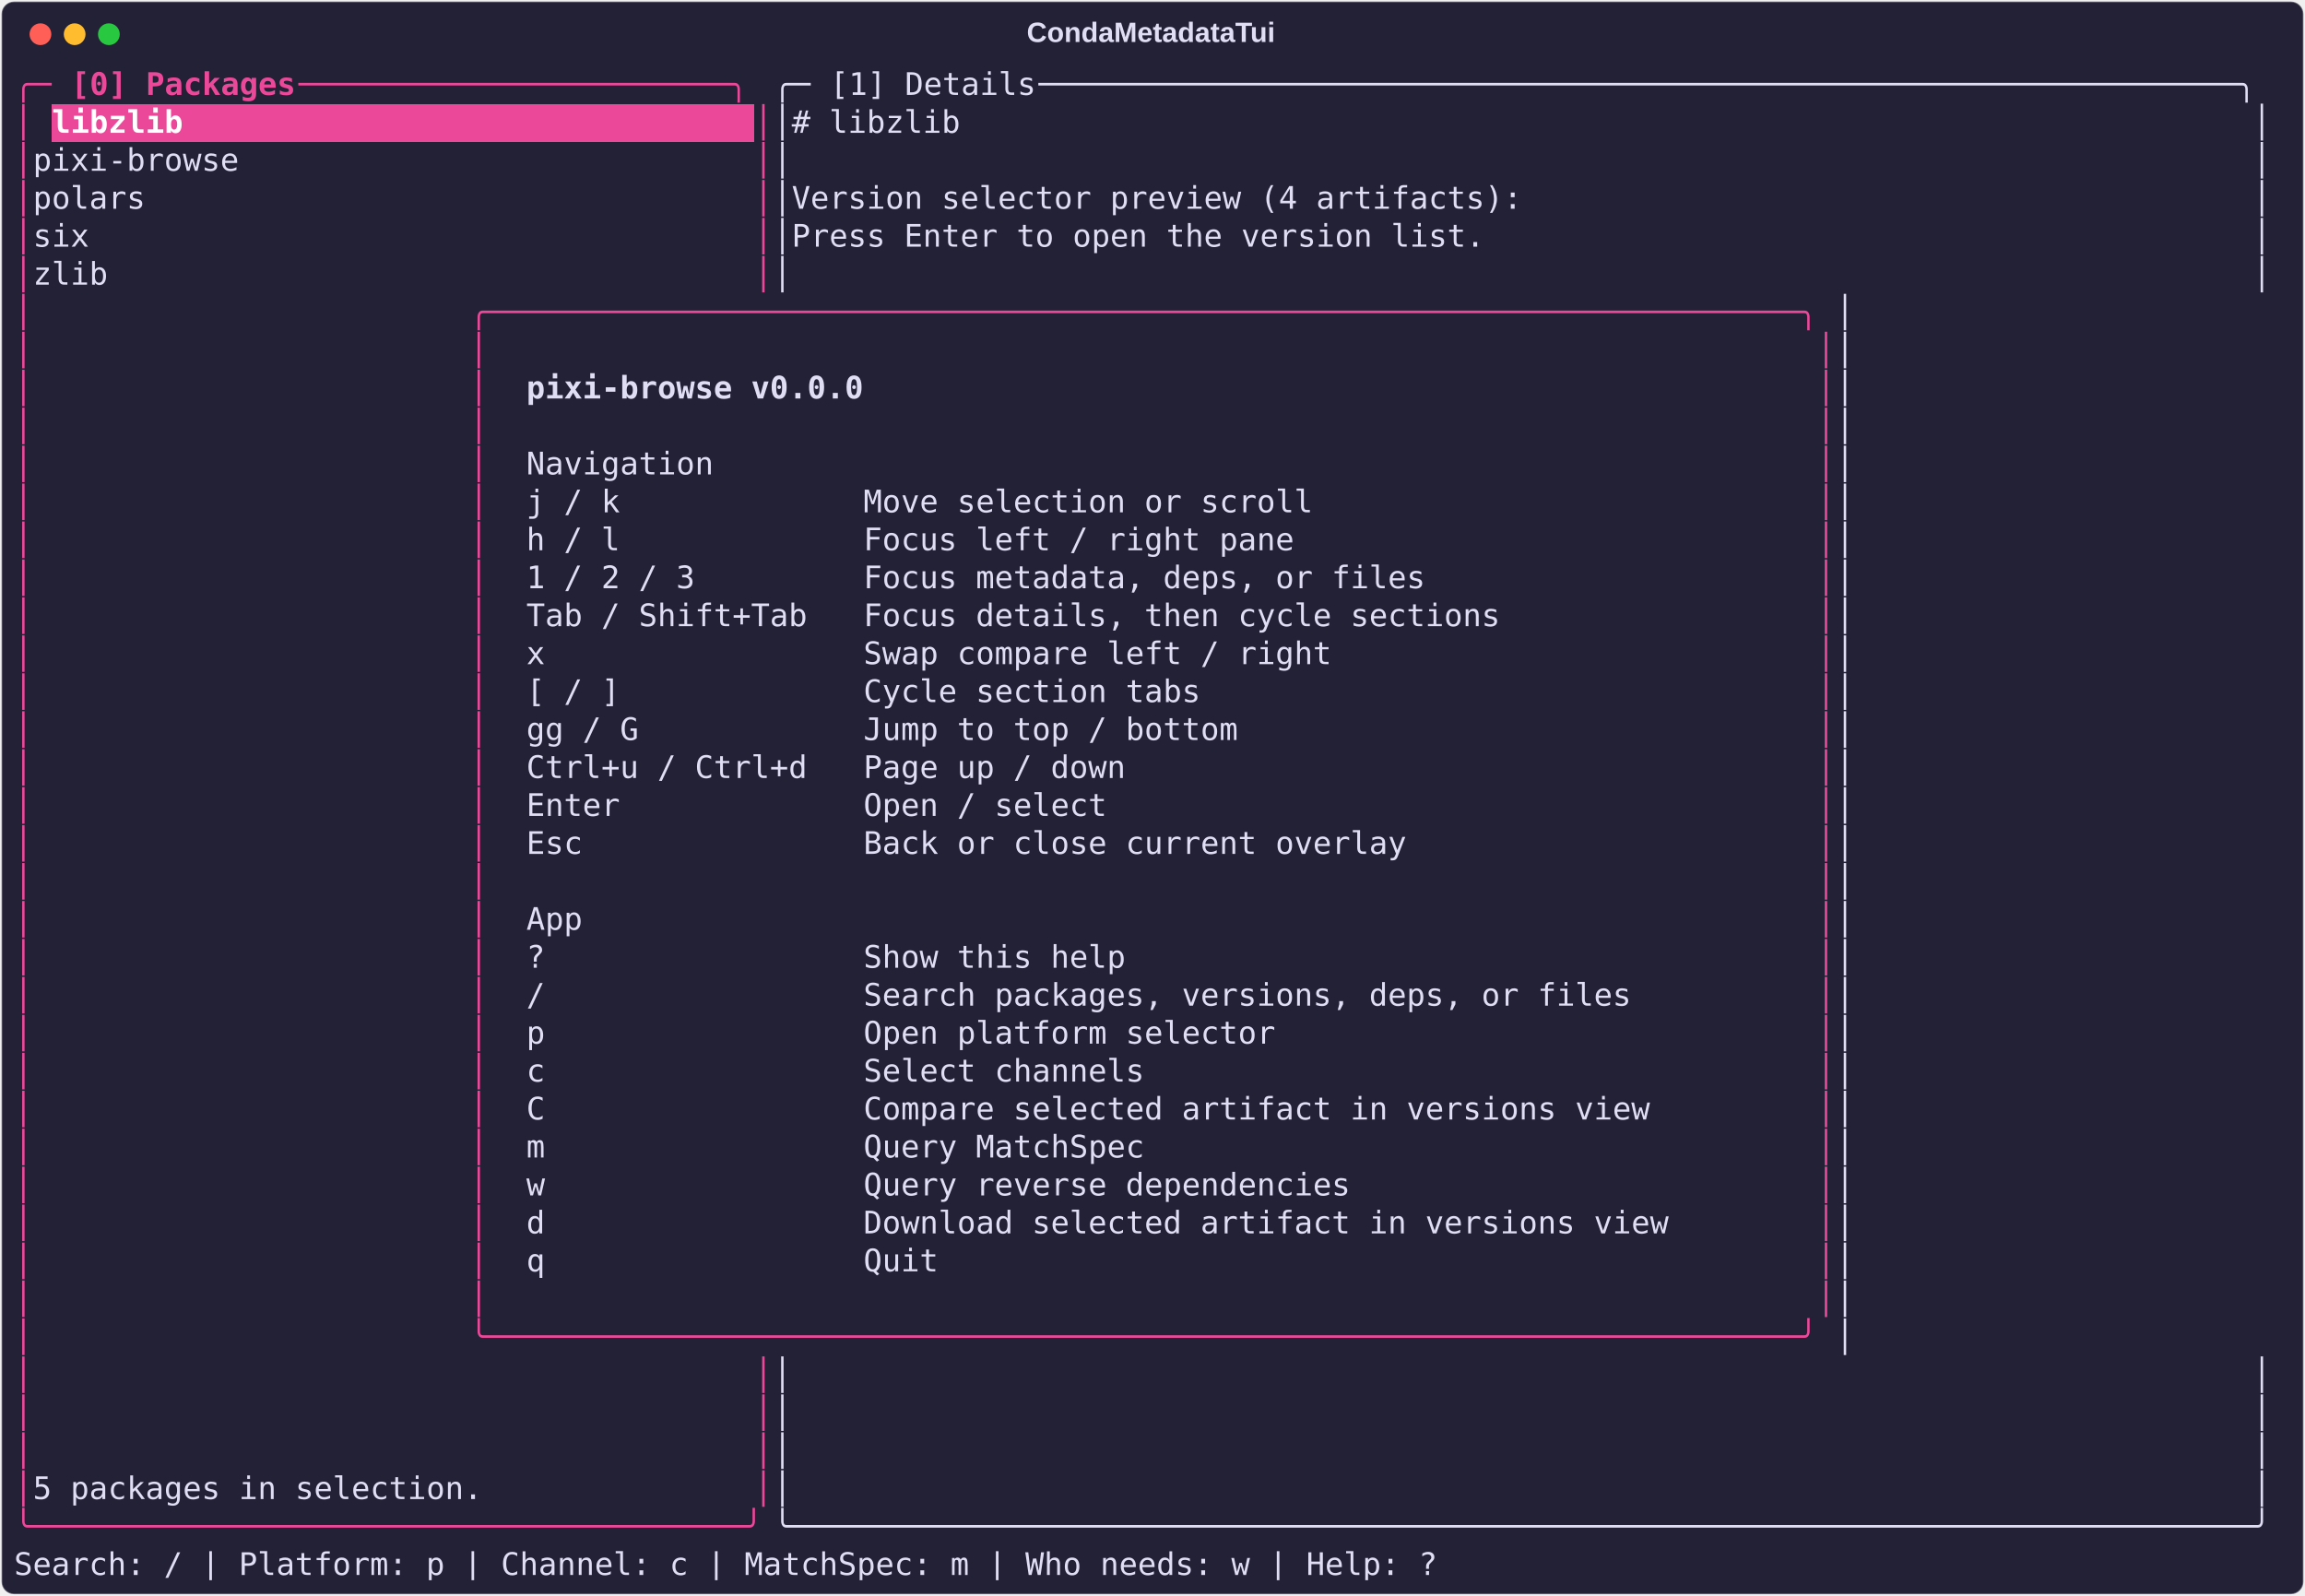
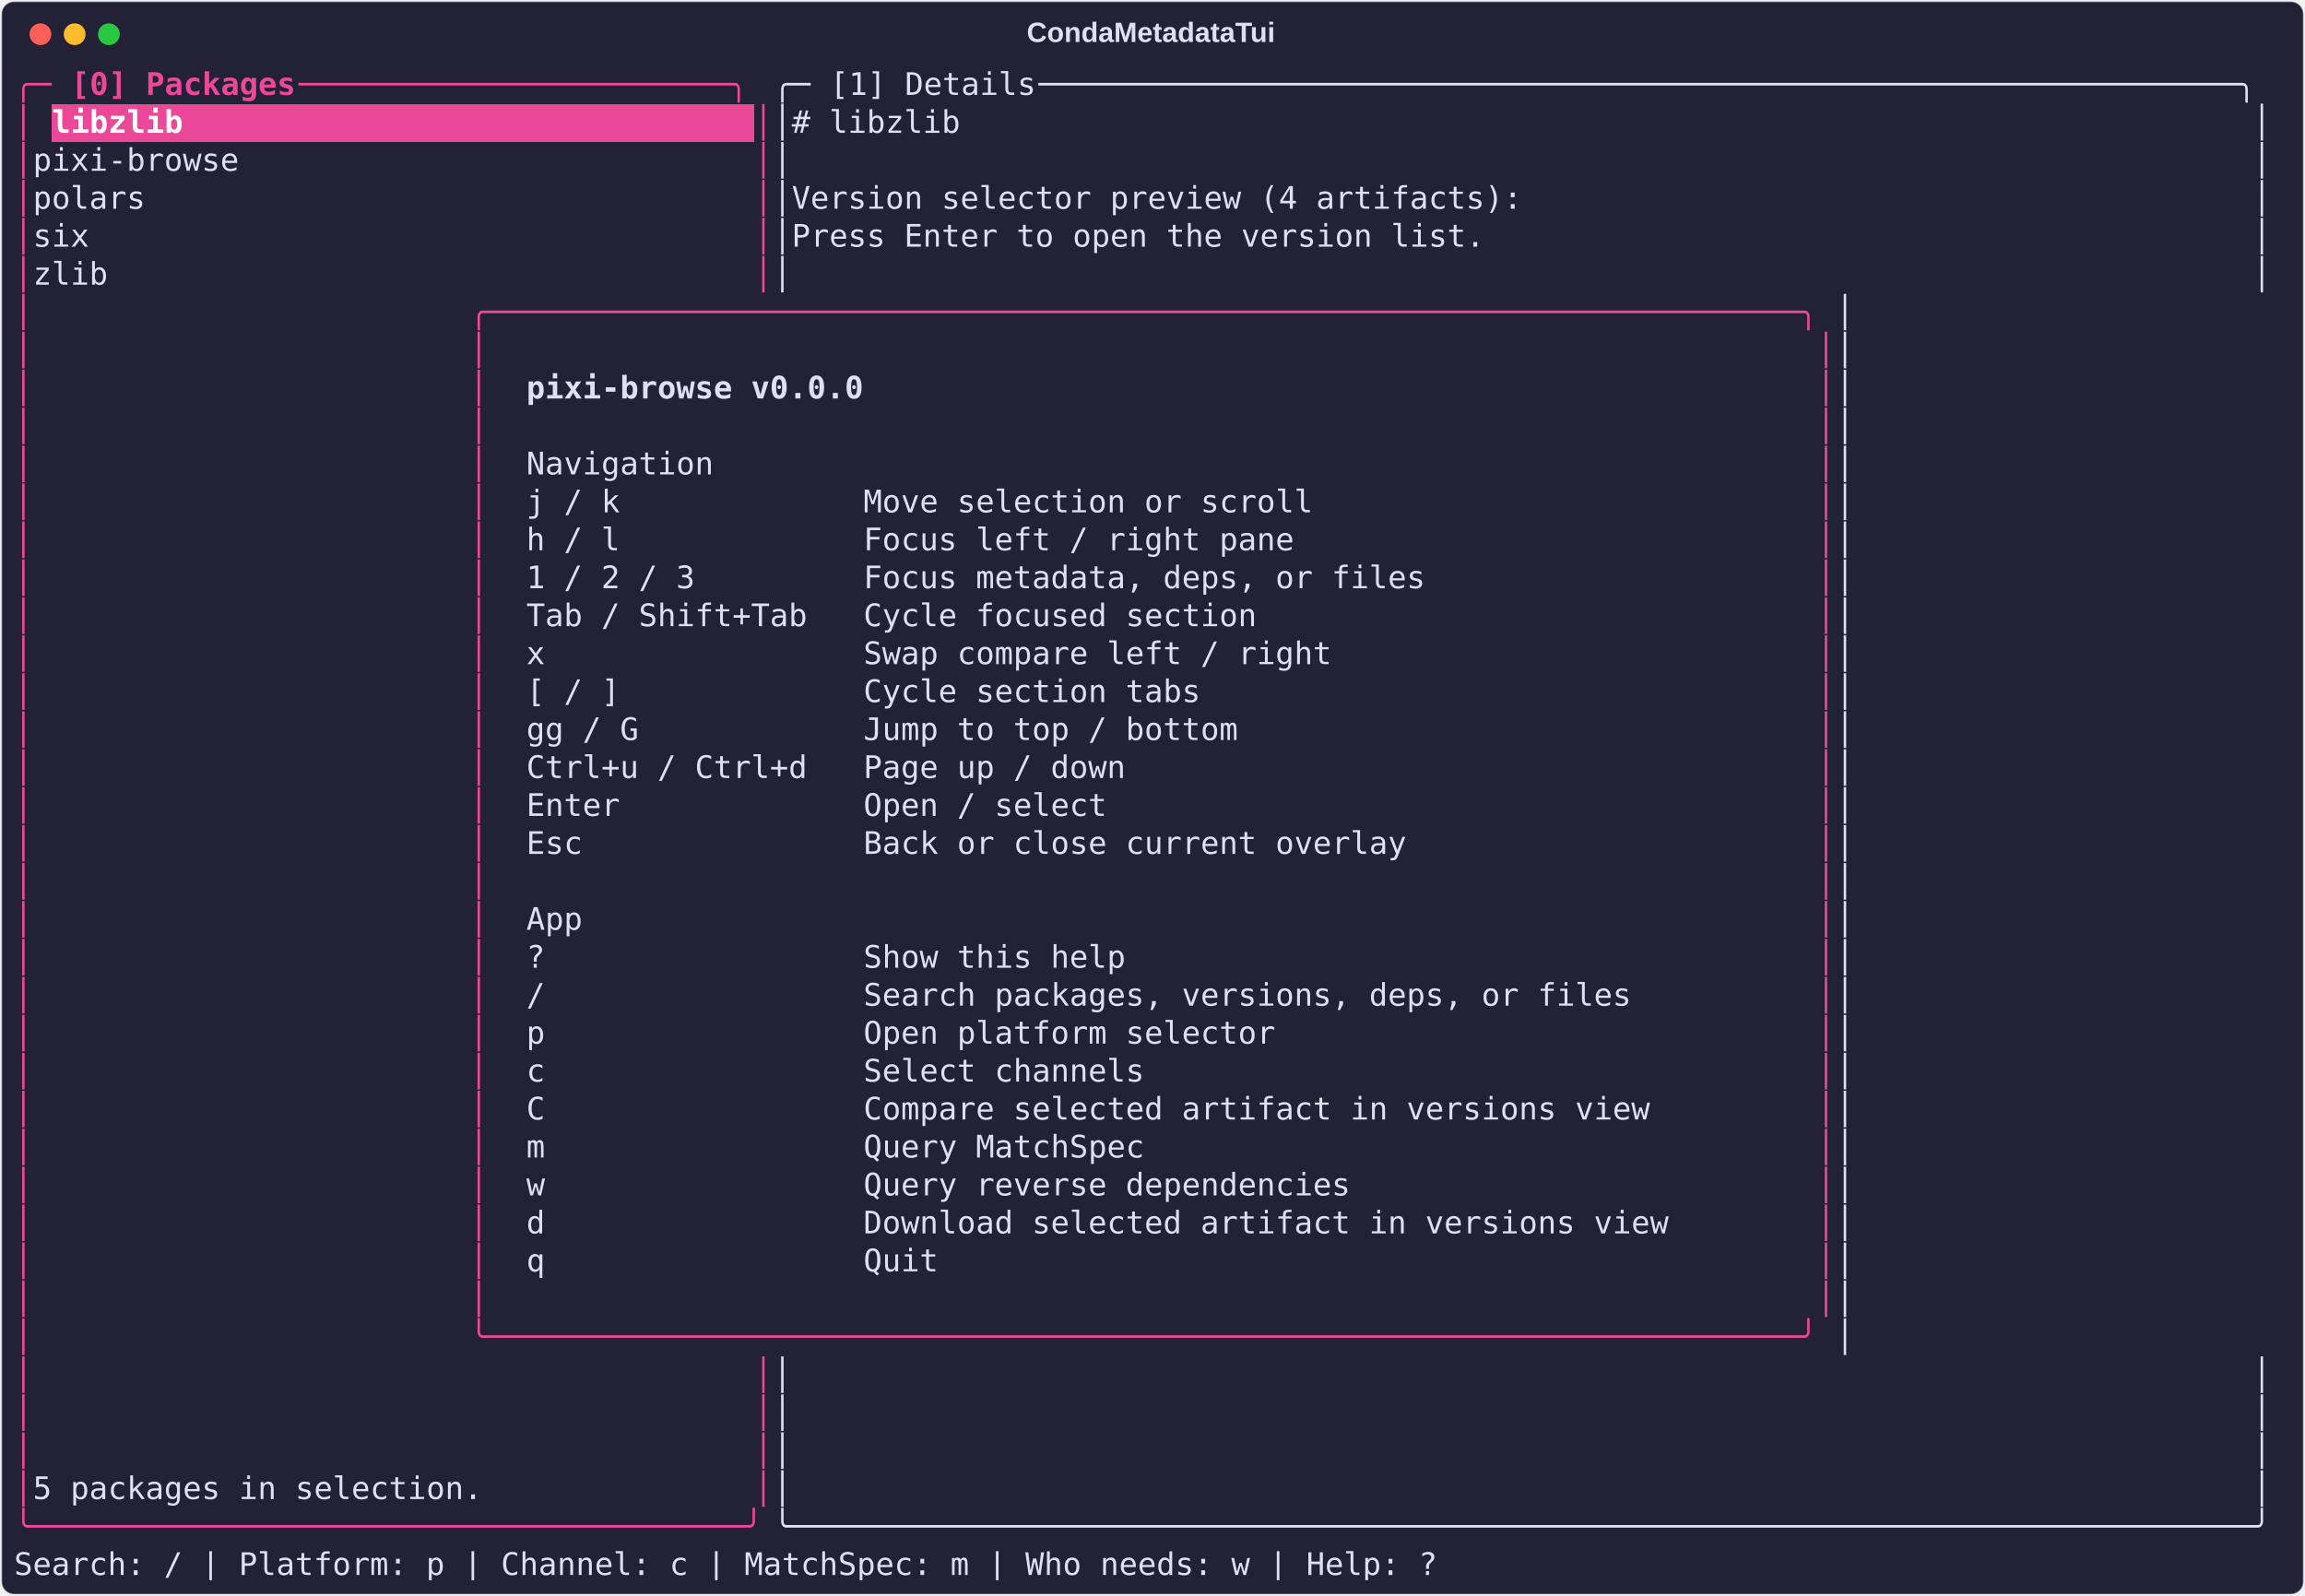
<svg xmlns="http://www.w3.org/2000/svg" class="rich-terminal" viewBox="0 0 1482 1026.0">
  <style>

    @font-face {
        font-family: "Fira Code";
        src: local("FiraCode-Regular"),
                url("https://cdnjs.cloudflare.com/ajax/libs/firacode/6.2.0/woff2/FiraCode-Regular.woff2") format("woff2"),
                url("https://cdnjs.cloudflare.com/ajax/libs/firacode/6.2.0/woff/FiraCode-Regular.woff") format("woff");
        font-style: normal;
        font-weight: 400;
    }
    @font-face {
        font-family: "Fira Code";
        src: local("FiraCode-Bold"),
                url("https://cdnjs.cloudflare.com/ajax/libs/firacode/6.2.0/woff2/FiraCode-Bold.woff2") format("woff2"),
                url("https://cdnjs.cloudflare.com/ajax/libs/firacode/6.2.0/woff/FiraCode-Bold.woff") format("woff");
        font-style: bold;
        font-weight: 700;
    }

    .terminal-matrix {
        font-family: Fira Code, monospace;
        font-size: 20px;
        line-height: 24.4px;
        font-variant-east-asian: full-width;
    }

    .terminal-title {
        font-size: 18px;
        font-weight: bold;
        font-family: arial;
    }

    .terminal-r1 { fill: #ec4899 }
.terminal-r2 { fill: #ec4899;font-weight: bold }
.terminal-r3 { fill: #e0def4 }
.terminal-r4 { fill: #ffffff;font-weight: bold }
.terminal-r5 { fill: #e0def4;font-weight: bold }
    </style>
  <defs>
    <clipPath id="terminal-clip-terminal">
      <rect x="0" y="0" width="1463.0" height="975.0" />
    </clipPath>
    <clipPath id="terminal-line-0">
      <rect x="0" y="1.5" width="1464" height="24.65" />
    </clipPath>
    <clipPath id="terminal-line-1">
      <rect x="0" y="25.9" width="1464" height="24.65" />
    </clipPath>
    <clipPath id="terminal-line-2">
      <rect x="0" y="50.3" width="1464" height="24.65" />
    </clipPath>
    <clipPath id="terminal-line-3">
      <rect x="0" y="74.7" width="1464" height="24.65" />
    </clipPath>
    <clipPath id="terminal-line-4">
      <rect x="0" y="99.1" width="1464" height="24.65" />
    </clipPath>
    <clipPath id="terminal-line-5">
      <rect x="0" y="123.5" width="1464" height="24.65" />
    </clipPath>
    <clipPath id="terminal-line-6">
      <rect x="0" y="147.9" width="1464" height="24.65" />
    </clipPath>
    <clipPath id="terminal-line-7">
      <rect x="0" y="172.3" width="1464" height="24.65" />
    </clipPath>
    <clipPath id="terminal-line-8">
      <rect x="0" y="196.7" width="1464" height="24.65" />
    </clipPath>
    <clipPath id="terminal-line-9">
      <rect x="0" y="221.1" width="1464" height="24.65" />
    </clipPath>
    <clipPath id="terminal-line-10">
      <rect x="0" y="245.5" width="1464" height="24.65" />
    </clipPath>
    <clipPath id="terminal-line-11">
      <rect x="0" y="269.9" width="1464" height="24.65" />
    </clipPath>
    <clipPath id="terminal-line-12">
      <rect x="0" y="294.3" width="1464" height="24.65" />
    </clipPath>
    <clipPath id="terminal-line-13">
      <rect x="0" y="318.7" width="1464" height="24.65" />
    </clipPath>
    <clipPath id="terminal-line-14">
      <rect x="0" y="343.1" width="1464" height="24.65" />
    </clipPath>
    <clipPath id="terminal-line-15">
      <rect x="0" y="367.5" width="1464" height="24.65" />
    </clipPath>
    <clipPath id="terminal-line-16">
      <rect x="0" y="391.9" width="1464" height="24.65" />
    </clipPath>
    <clipPath id="terminal-line-17">
      <rect x="0" y="416.3" width="1464" height="24.65" />
    </clipPath>
    <clipPath id="terminal-line-18">
      <rect x="0" y="440.7" width="1464" height="24.65" />
    </clipPath>
    <clipPath id="terminal-line-19">
      <rect x="0" y="465.1" width="1464" height="24.65" />
    </clipPath>
    <clipPath id="terminal-line-20">
      <rect x="0" y="489.5" width="1464" height="24.65" />
    </clipPath>
    <clipPath id="terminal-line-21">
      <rect x="0" y="513.9" width="1464" height="24.65" />
    </clipPath>
    <clipPath id="terminal-line-22">
      <rect x="0" y="538.3" width="1464" height="24.65" />
    </clipPath>
    <clipPath id="terminal-line-23">
      <rect x="0" y="562.7" width="1464" height="24.65" />
    </clipPath>
    <clipPath id="terminal-line-24">
      <rect x="0" y="587.1" width="1464" height="24.65" />
    </clipPath>
    <clipPath id="terminal-line-25">
      <rect x="0" y="611.5" width="1464" height="24.65" />
    </clipPath>
    <clipPath id="terminal-line-26">
      <rect x="0" y="635.9" width="1464" height="24.65" />
    </clipPath>
    <clipPath id="terminal-line-27">
      <rect x="0" y="660.3" width="1464" height="24.65" />
    </clipPath>
    <clipPath id="terminal-line-28">
      <rect x="0" y="684.7" width="1464" height="24.65" />
    </clipPath>
    <clipPath id="terminal-line-29">
      <rect x="0" y="709.1" width="1464" height="24.65" />
    </clipPath>
    <clipPath id="terminal-line-30">
      <rect x="0" y="733.5" width="1464" height="24.65" />
    </clipPath>
    <clipPath id="terminal-line-31">
      <rect x="0" y="757.9" width="1464" height="24.65" />
    </clipPath>
    <clipPath id="terminal-line-32">
      <rect x="0" y="782.3" width="1464" height="24.65" />
    </clipPath>
    <clipPath id="terminal-line-33">
      <rect x="0" y="806.7" width="1464" height="24.65" />
    </clipPath>
    <clipPath id="terminal-line-34">
      <rect x="0" y="831.1" width="1464" height="24.65" />
    </clipPath>
    <clipPath id="terminal-line-35">
      <rect x="0" y="855.5" width="1464" height="24.65" />
    </clipPath>
    <clipPath id="terminal-line-36">
      <rect x="0" y="879.9" width="1464" height="24.65" />
    </clipPath>
    <clipPath id="terminal-line-37">
      <rect x="0" y="904.3" width="1464" height="24.65" />
    </clipPath>
    <clipPath id="terminal-line-38">
      <rect x="0" y="928.7" width="1464" height="24.65" />
    </clipPath>
  </defs>
  <rect fill="#232136" stroke="rgba(255,255,255,0.35)" stroke-width="1" x="1" y="1" width="1480" height="1024" rx="8" />
  <text class="terminal-title" fill="#e0def4" text-anchor="middle" x="740" y="27">CondaMetadataTui</text>
  <g transform="translate(26,22)">
    <circle cx="0" cy="0" r="7" fill="#ff5f57" />
    <circle cx="22" cy="0" r="7" fill="#febc2e" />
    <circle cx="44" cy="0" r="7" fill="#28c840" />
  </g>
  <g transform="translate(9, 41)" clip-path="url(#terminal-clip-terminal)">
    <rect fill="#ec4899" x="24.4" y="25.9" width="451.4" height="24.65" shape-rendering="crispEdges" />
    <g class="terminal-matrix">
      <text class="terminal-r1" x="0" y="20" textLength="36.6" clip-path="url(#terminal-line-0)">╭─ </text>
      <text class="terminal-r2" x="36.6" y="20" textLength="146.4" clip-path="url(#terminal-line-0)">[0] Packages</text>
      <text class="terminal-r1" x="183" y="20" textLength="305" clip-path="url(#terminal-line-0)"> ───────────────────────╮</text>
      <text class="terminal-r3" x="488" y="20" textLength="36.6" clip-path="url(#terminal-line-0)">╭─ </text>
      <text class="terminal-r3" x="524.6" y="20" textLength="134.2" clip-path="url(#terminal-line-0)">[1] Details</text>
      <text class="terminal-r3" x="658.8" y="20" textLength="805.2" clip-path="url(#terminal-line-0)"> ────────────────────────────────────────────────────────────────╮</text>
      <text class="terminal-r3" x="1464" y="20" textLength="12.2" clip-path="url(#terminal-line-0)">
</text>
      <text class="terminal-r1" x="0" y="44.4" textLength="12.2" clip-path="url(#terminal-line-1)">│</text>
      <text class="terminal-r4" x="24.4" y="44.4" textLength="451.4" clip-path="url(#terminal-line-1)">libzlib                              </text>
      <text class="terminal-r1" x="475.8" y="44.4" textLength="12.2" clip-path="url(#terminal-line-1)">│</text>
      <text class="terminal-r3" x="488" y="44.4" textLength="976" clip-path="url(#terminal-line-1)">│# libzlib                                                                     │</text>
      <text class="terminal-r3" x="1464" y="44.4" textLength="12.2" clip-path="url(#terminal-line-1)">
</text>
      <text class="terminal-r1" x="0" y="68.8" textLength="12.2" clip-path="url(#terminal-line-2)">│</text>
      <text class="terminal-r3" x="12.2" y="68.8" textLength="463.6" clip-path="url(#terminal-line-2)"> pixi-browse                          </text>
      <text class="terminal-r1" x="475.8" y="68.8" textLength="12.2" clip-path="url(#terminal-line-2)">│</text>
      <text class="terminal-r3" x="488" y="68.8" textLength="976" clip-path="url(#terminal-line-2)">│                                                                              │</text>
      <text class="terminal-r3" x="1464" y="68.8" textLength="12.2" clip-path="url(#terminal-line-2)">
</text>
      <text class="terminal-r1" x="0" y="93.2" textLength="12.2" clip-path="url(#terminal-line-3)">│</text>
      <text class="terminal-r3" x="12.2" y="93.2" textLength="463.6" clip-path="url(#terminal-line-3)"> polars                               </text>
      <text class="terminal-r1" x="475.8" y="93.2" textLength="12.2" clip-path="url(#terminal-line-3)">│</text>
      <text class="terminal-r3" x="488" y="93.2" textLength="976" clip-path="url(#terminal-line-3)">│Version selector preview (4 artifacts):                                       │</text>
      <text class="terminal-r3" x="1464" y="93.2" textLength="12.2" clip-path="url(#terminal-line-3)">
</text>
      <text class="terminal-r1" x="0" y="117.6" textLength="12.2" clip-path="url(#terminal-line-4)">│</text>
      <text class="terminal-r3" x="12.2" y="117.6" textLength="463.6" clip-path="url(#terminal-line-4)"> six                                  </text>
      <text class="terminal-r1" x="475.8" y="117.6" textLength="12.2" clip-path="url(#terminal-line-4)">│</text>
      <text class="terminal-r3" x="488" y="117.6" textLength="976" clip-path="url(#terminal-line-4)">│Press Enter to open the version list.                                         │</text>
      <text class="terminal-r3" x="1464" y="117.6" textLength="12.2" clip-path="url(#terminal-line-4)">
</text>
      <text class="terminal-r1" x="0" y="142" textLength="12.2" clip-path="url(#terminal-line-5)">│</text>
      <text class="terminal-r3" x="12.2" y="142" textLength="463.6" clip-path="url(#terminal-line-5)"> zlib                                 </text>
      <text class="terminal-r1" x="475.8" y="142" textLength="12.2" clip-path="url(#terminal-line-5)">│</text>
      <text class="terminal-r3" x="488" y="142" textLength="976" clip-path="url(#terminal-line-5)">│                                                                              │</text>
      <text class="terminal-r3" x="1464" y="142" textLength="12.2" clip-path="url(#terminal-line-5)">
</text>
      <text class="terminal-r1" x="0" y="166.4" textLength="12.2" clip-path="url(#terminal-line-6)">│</text>
      <text class="terminal-r1" x="292.8" y="166.4" textLength="878.4" clip-path="url(#terminal-line-6)">╭──────────────────────────────────────────────────────────────────────╮</text>
      <text class="terminal-r3" x="1171.2" y="166.4" textLength="292.8" clip-path="url(#terminal-line-6)">                       │</text>
      <text class="terminal-r3" x="1464" y="166.4" textLength="12.2" clip-path="url(#terminal-line-6)">
</text>
      <text class="terminal-r1" x="0" y="190.8" textLength="12.2" clip-path="url(#terminal-line-7)">│</text>
      <text class="terminal-r1" x="292.8" y="190.8" textLength="12.2" clip-path="url(#terminal-line-7)">│</text>
      <text class="terminal-r1" x="1159" y="190.8" textLength="12.2" clip-path="url(#terminal-line-7)">│</text>
      <text class="terminal-r3" x="1171.2" y="190.8" textLength="292.8" clip-path="url(#terminal-line-7)">                       │</text>
      <text class="terminal-r3" x="1464" y="190.8" textLength="12.2" clip-path="url(#terminal-line-7)">
</text>
      <text class="terminal-r1" x="0" y="215.2" textLength="12.2" clip-path="url(#terminal-line-8)">│</text>
      <text class="terminal-r1" x="292.8" y="215.2" textLength="12.2" clip-path="url(#terminal-line-8)">│</text>
      <text class="terminal-r5" x="329.4" y="215.2" textLength="219.6" clip-path="url(#terminal-line-8)">pixi-browse v0.0.0</text>
      <text class="terminal-r1" x="1159" y="215.2" textLength="12.2" clip-path="url(#terminal-line-8)">│</text>
      <text class="terminal-r3" x="1171.2" y="215.2" textLength="292.8" clip-path="url(#terminal-line-8)">                       │</text>
      <text class="terminal-r3" x="1464" y="215.2" textLength="12.2" clip-path="url(#terminal-line-8)">
</text>
      <text class="terminal-r1" x="0" y="239.6" textLength="12.2" clip-path="url(#terminal-line-9)">│</text>
      <text class="terminal-r1" x="292.8" y="239.6" textLength="12.2" clip-path="url(#terminal-line-9)">│</text>
      <text class="terminal-r1" x="1159" y="239.6" textLength="12.2" clip-path="url(#terminal-line-9)">│</text>
      <text class="terminal-r3" x="1171.2" y="239.6" textLength="292.8" clip-path="url(#terminal-line-9)">                       │</text>
      <text class="terminal-r3" x="1464" y="239.6" textLength="12.2" clip-path="url(#terminal-line-9)">
</text>
      <text class="terminal-r1" x="0" y="264" textLength="12.2" clip-path="url(#terminal-line-10)">│</text>
      <text class="terminal-r1" x="292.8" y="264" textLength="12.2" clip-path="url(#terminal-line-10)">│</text>
      <text class="terminal-r3" x="329.4" y="264" textLength="122" clip-path="url(#terminal-line-10)">Navigation</text>
      <text class="terminal-r1" x="1159" y="264" textLength="12.2" clip-path="url(#terminal-line-10)">│</text>
      <text class="terminal-r3" x="1171.2" y="264" textLength="292.8" clip-path="url(#terminal-line-10)">                       │</text>
      <text class="terminal-r3" x="1464" y="264" textLength="12.2" clip-path="url(#terminal-line-10)">
</text>
      <text class="terminal-r1" x="0" y="288.4" textLength="12.2" clip-path="url(#terminal-line-11)">│</text>
      <text class="terminal-r1" x="292.8" y="288.4" textLength="12.2" clip-path="url(#terminal-line-11)">│</text>
      <text class="terminal-r3" x="329.4" y="288.4" textLength="536.8" clip-path="url(#terminal-line-11)">  j / k             Move selection or scroll</text>
      <text class="terminal-r1" x="1159" y="288.4" textLength="12.2" clip-path="url(#terminal-line-11)">│</text>
      <text class="terminal-r3" x="1171.2" y="288.4" textLength="292.8" clip-path="url(#terminal-line-11)">                       │</text>
      <text class="terminal-r3" x="1464" y="288.4" textLength="12.2" clip-path="url(#terminal-line-11)">
</text>
      <text class="terminal-r1" x="0" y="312.8" textLength="12.2" clip-path="url(#terminal-line-12)">│</text>
      <text class="terminal-r1" x="292.8" y="312.8" textLength="12.2" clip-path="url(#terminal-line-12)">│</text>
      <text class="terminal-r3" x="329.4" y="312.8" textLength="524.6" clip-path="url(#terminal-line-12)">  h / l             Focus left / right pane</text>
      <text class="terminal-r1" x="1159" y="312.8" textLength="12.2" clip-path="url(#terminal-line-12)">│</text>
      <text class="terminal-r3" x="1171.2" y="312.8" textLength="292.8" clip-path="url(#terminal-line-12)">                       │</text>
      <text class="terminal-r3" x="1464" y="312.8" textLength="12.2" clip-path="url(#terminal-line-12)">
</text>
      <text class="terminal-r1" x="0" y="337.2" textLength="12.2" clip-path="url(#terminal-line-13)">│</text>
      <text class="terminal-r1" x="292.8" y="337.2" textLength="12.2" clip-path="url(#terminal-line-13)">│</text>
      <text class="terminal-r3" x="329.4" y="337.2" textLength="610" clip-path="url(#terminal-line-13)">  1 / 2 / 3         Focus metadata, deps, or files</text>
      <text class="terminal-r1" x="1159" y="337.2" textLength="12.2" clip-path="url(#terminal-line-13)">│</text>
      <text class="terminal-r3" x="1171.2" y="337.2" textLength="292.8" clip-path="url(#terminal-line-13)">                       │</text>
      <text class="terminal-r3" x="1464" y="337.2" textLength="12.2" clip-path="url(#terminal-line-13)">
</text>
      <text class="terminal-r1" x="0" y="361.6" textLength="12.2" clip-path="url(#terminal-line-14)">│</text>
      <text class="terminal-r1" x="292.8" y="361.6" textLength="12.2" clip-path="url(#terminal-line-14)">│</text>
-       <text class="terminal-r3" x="329.4" y="361.6" textLength="658.8" clip-path="url(#terminal-line-14)">  Tab / Shift+Tab   Focus details, then cycle sections</text>
+       <text class="terminal-r3" x="329.4" y="361.6" textLength="500.2" clip-path="url(#terminal-line-14)">  Tab / Shift+Tab   Cycle focused section</text>
      <text class="terminal-r1" x="1159" y="361.6" textLength="12.2" clip-path="url(#terminal-line-14)">│</text>
      <text class="terminal-r3" x="1171.2" y="361.6" textLength="292.8" clip-path="url(#terminal-line-14)">                       │</text>
      <text class="terminal-r3" x="1464" y="361.6" textLength="12.2" clip-path="url(#terminal-line-14)">
</text>
      <text class="terminal-r1" x="0" y="386" textLength="12.2" clip-path="url(#terminal-line-15)">│</text>
      <text class="terminal-r1" x="292.8" y="386" textLength="12.2" clip-path="url(#terminal-line-15)">│</text>
      <text class="terminal-r3" x="329.4" y="386" textLength="549" clip-path="url(#terminal-line-15)">  x                 Swap compare left / right</text>
      <text class="terminal-r1" x="1159" y="386" textLength="12.2" clip-path="url(#terminal-line-15)">│</text>
      <text class="terminal-r3" x="1171.2" y="386" textLength="292.8" clip-path="url(#terminal-line-15)">                       │</text>
      <text class="terminal-r3" x="1464" y="386" textLength="12.2" clip-path="url(#terminal-line-15)">
</text>
      <text class="terminal-r1" x="0" y="410.4" textLength="12.2" clip-path="url(#terminal-line-16)">│</text>
      <text class="terminal-r1" x="292.8" y="410.4" textLength="12.2" clip-path="url(#terminal-line-16)">│</text>
      <text class="terminal-r3" x="329.4" y="410.4" textLength="463.6" clip-path="url(#terminal-line-16)">  [ / ]             Cycle section tabs</text>
      <text class="terminal-r1" x="1159" y="410.4" textLength="12.2" clip-path="url(#terminal-line-16)">│</text>
      <text class="terminal-r3" x="1171.2" y="410.4" textLength="292.8" clip-path="url(#terminal-line-16)">                       │</text>
      <text class="terminal-r3" x="1464" y="410.4" textLength="12.2" clip-path="url(#terminal-line-16)">
</text>
      <text class="terminal-r1" x="0" y="434.8" textLength="12.2" clip-path="url(#terminal-line-17)">│</text>
      <text class="terminal-r1" x="292.8" y="434.8" textLength="12.2" clip-path="url(#terminal-line-17)">│</text>
      <text class="terminal-r3" x="329.4" y="434.8" textLength="488" clip-path="url(#terminal-line-17)">  gg / G            Jump to top / bottom</text>
      <text class="terminal-r1" x="1159" y="434.8" textLength="12.2" clip-path="url(#terminal-line-17)">│</text>
      <text class="terminal-r3" x="1171.2" y="434.8" textLength="292.8" clip-path="url(#terminal-line-17)">                       │</text>
      <text class="terminal-r3" x="1464" y="434.8" textLength="12.2" clip-path="url(#terminal-line-17)">
</text>
      <text class="terminal-r1" x="0" y="459.2" textLength="12.2" clip-path="url(#terminal-line-18)">│</text>
      <text class="terminal-r1" x="292.8" y="459.2" textLength="12.2" clip-path="url(#terminal-line-18)">│</text>
      <text class="terminal-r3" x="329.4" y="459.2" textLength="414.8" clip-path="url(#terminal-line-18)">  Ctrl+u / Ctrl+d   Page up / down</text>
      <text class="terminal-r1" x="1159" y="459.2" textLength="12.2" clip-path="url(#terminal-line-18)">│</text>
      <text class="terminal-r3" x="1171.2" y="459.2" textLength="292.8" clip-path="url(#terminal-line-18)">                       │</text>
      <text class="terminal-r3" x="1464" y="459.2" textLength="12.2" clip-path="url(#terminal-line-18)">
</text>
      <text class="terminal-r1" x="0" y="483.6" textLength="12.2" clip-path="url(#terminal-line-19)">│</text>
      <text class="terminal-r1" x="292.8" y="483.6" textLength="12.2" clip-path="url(#terminal-line-19)">│</text>
      <text class="terminal-r3" x="329.4" y="483.6" textLength="402.6" clip-path="url(#terminal-line-19)">  Enter             Open / select</text>
      <text class="terminal-r1" x="1159" y="483.6" textLength="12.2" clip-path="url(#terminal-line-19)">│</text>
      <text class="terminal-r3" x="1171.2" y="483.6" textLength="292.8" clip-path="url(#terminal-line-19)">                       │</text>
      <text class="terminal-r3" x="1464" y="483.6" textLength="12.2" clip-path="url(#terminal-line-19)">
</text>
      <text class="terminal-r1" x="0" y="508" textLength="12.2" clip-path="url(#terminal-line-20)">│</text>
      <text class="terminal-r1" x="292.8" y="508" textLength="12.2" clip-path="url(#terminal-line-20)">│</text>
      <text class="terminal-r3" x="329.4" y="508" textLength="597.8" clip-path="url(#terminal-line-20)">  Esc               Back or close current overlay</text>
      <text class="terminal-r1" x="1159" y="508" textLength="12.2" clip-path="url(#terminal-line-20)">│</text>
      <text class="terminal-r3" x="1171.2" y="508" textLength="292.8" clip-path="url(#terminal-line-20)">                       │</text>
      <text class="terminal-r3" x="1464" y="508" textLength="12.2" clip-path="url(#terminal-line-20)">
</text>
      <text class="terminal-r1" x="0" y="532.4" textLength="12.2" clip-path="url(#terminal-line-21)">│</text>
      <text class="terminal-r1" x="292.8" y="532.4" textLength="12.2" clip-path="url(#terminal-line-21)">│</text>
      <text class="terminal-r1" x="1159" y="532.4" textLength="12.2" clip-path="url(#terminal-line-21)">│</text>
      <text class="terminal-r3" x="1171.2" y="532.4" textLength="292.8" clip-path="url(#terminal-line-21)">                       │</text>
      <text class="terminal-r3" x="1464" y="532.4" textLength="12.2" clip-path="url(#terminal-line-21)">
</text>
      <text class="terminal-r1" x="0" y="556.8" textLength="12.2" clip-path="url(#terminal-line-22)">│</text>
      <text class="terminal-r1" x="292.8" y="556.8" textLength="12.2" clip-path="url(#terminal-line-22)">│</text>
      <text class="terminal-r3" x="329.4" y="556.8" textLength="36.6" clip-path="url(#terminal-line-22)">App</text>
      <text class="terminal-r1" x="1159" y="556.8" textLength="12.2" clip-path="url(#terminal-line-22)">│</text>
      <text class="terminal-r3" x="1171.2" y="556.8" textLength="292.8" clip-path="url(#terminal-line-22)">                       │</text>
      <text class="terminal-r3" x="1464" y="556.8" textLength="12.2" clip-path="url(#terminal-line-22)">
</text>
      <text class="terminal-r1" x="0" y="581.2" textLength="12.2" clip-path="url(#terminal-line-23)">│</text>
      <text class="terminal-r1" x="292.8" y="581.2" textLength="12.2" clip-path="url(#terminal-line-23)">│</text>
      <text class="terminal-r3" x="329.4" y="581.2" textLength="414.8" clip-path="url(#terminal-line-23)">  ?                 Show this help</text>
      <text class="terminal-r1" x="1159" y="581.2" textLength="12.2" clip-path="url(#terminal-line-23)">│</text>
      <text class="terminal-r3" x="1171.2" y="581.2" textLength="292.8" clip-path="url(#terminal-line-23)">                       │</text>
      <text class="terminal-r3" x="1464" y="581.2" textLength="12.2" clip-path="url(#terminal-line-23)">
</text>
      <text class="terminal-r1" x="0" y="605.6" textLength="12.2" clip-path="url(#terminal-line-24)">│</text>
      <text class="terminal-r1" x="292.8" y="605.6" textLength="12.2" clip-path="url(#terminal-line-24)">│</text>
      <text class="terminal-r3" x="329.4" y="605.6" textLength="744.2" clip-path="url(#terminal-line-24)">  /                 Search packages, versions, deps, or files</text>
      <text class="terminal-r1" x="1159" y="605.6" textLength="12.2" clip-path="url(#terminal-line-24)">│</text>
      <text class="terminal-r3" x="1171.2" y="605.6" textLength="292.8" clip-path="url(#terminal-line-24)">                       │</text>
      <text class="terminal-r3" x="1464" y="605.6" textLength="12.2" clip-path="url(#terminal-line-24)">
</text>
      <text class="terminal-r1" x="0" y="630" textLength="12.2" clip-path="url(#terminal-line-25)">│</text>
      <text class="terminal-r1" x="292.8" y="630" textLength="12.2" clip-path="url(#terminal-line-25)">│</text>
      <text class="terminal-r3" x="329.4" y="630" textLength="512.4" clip-path="url(#terminal-line-25)">  p                 Open platform selector</text>
      <text class="terminal-r1" x="1159" y="630" textLength="12.2" clip-path="url(#terminal-line-25)">│</text>
      <text class="terminal-r3" x="1171.2" y="630" textLength="292.8" clip-path="url(#terminal-line-25)">                       │</text>
      <text class="terminal-r3" x="1464" y="630" textLength="12.2" clip-path="url(#terminal-line-25)">
</text>
      <text class="terminal-r1" x="0" y="654.4" textLength="12.2" clip-path="url(#terminal-line-26)">│</text>
      <text class="terminal-r1" x="292.8" y="654.4" textLength="12.2" clip-path="url(#terminal-line-26)">│</text>
      <text class="terminal-r3" x="329.4" y="654.4" textLength="427" clip-path="url(#terminal-line-26)">  c                 Select channels</text>
      <text class="terminal-r1" x="1159" y="654.4" textLength="12.2" clip-path="url(#terminal-line-26)">│</text>
      <text class="terminal-r3" x="1171.2" y="654.4" textLength="292.8" clip-path="url(#terminal-line-26)">                       │</text>
      <text class="terminal-r3" x="1464" y="654.4" textLength="12.2" clip-path="url(#terminal-line-26)">
</text>
      <text class="terminal-r1" x="0" y="678.8" textLength="12.2" clip-path="url(#terminal-line-27)">│</text>
      <text class="terminal-r1" x="292.8" y="678.8" textLength="12.2" clip-path="url(#terminal-line-27)">│</text>
      <text class="terminal-r3" x="329.4" y="678.8" textLength="756.4" clip-path="url(#terminal-line-27)">  C                 Compare selected artifact in versions view</text>
      <text class="terminal-r1" x="1159" y="678.8" textLength="12.2" clip-path="url(#terminal-line-27)">│</text>
      <text class="terminal-r3" x="1171.2" y="678.8" textLength="292.8" clip-path="url(#terminal-line-27)">                       │</text>
      <text class="terminal-r3" x="1464" y="678.8" textLength="12.2" clip-path="url(#terminal-line-27)">
</text>
      <text class="terminal-r1" x="0" y="703.2" textLength="12.2" clip-path="url(#terminal-line-28)">│</text>
      <text class="terminal-r1" x="292.8" y="703.2" textLength="12.2" clip-path="url(#terminal-line-28)">│</text>
      <text class="terminal-r3" x="329.4" y="703.2" textLength="427" clip-path="url(#terminal-line-28)">  m                 Query MatchSpec</text>
      <text class="terminal-r1" x="1159" y="703.2" textLength="12.2" clip-path="url(#terminal-line-28)">│</text>
      <text class="terminal-r3" x="1171.2" y="703.2" textLength="292.8" clip-path="url(#terminal-line-28)">                       │</text>
      <text class="terminal-r3" x="1464" y="703.2" textLength="12.2" clip-path="url(#terminal-line-28)">
</text>
      <text class="terminal-r1" x="0" y="727.6" textLength="12.2" clip-path="url(#terminal-line-29)">│</text>
      <text class="terminal-r1" x="292.8" y="727.6" textLength="12.2" clip-path="url(#terminal-line-29)">│</text>
      <text class="terminal-r3" x="329.4" y="727.6" textLength="561.2" clip-path="url(#terminal-line-29)">  w                 Query reverse dependencies</text>
      <text class="terminal-r1" x="1159" y="727.6" textLength="12.2" clip-path="url(#terminal-line-29)">│</text>
      <text class="terminal-r3" x="1171.2" y="727.6" textLength="292.8" clip-path="url(#terminal-line-29)">                       │</text>
      <text class="terminal-r3" x="1464" y="727.6" textLength="12.2" clip-path="url(#terminal-line-29)">
</text>
      <text class="terminal-r1" x="0" y="752" textLength="12.2" clip-path="url(#terminal-line-30)">│</text>
      <text class="terminal-r1" x="292.8" y="752" textLength="12.2" clip-path="url(#terminal-line-30)">│</text>
      <text class="terminal-r3" x="329.4" y="752" textLength="768.6" clip-path="url(#terminal-line-30)">  d                 Download selected artifact in versions view</text>
      <text class="terminal-r1" x="1159" y="752" textLength="12.2" clip-path="url(#terminal-line-30)">│</text>
      <text class="terminal-r3" x="1171.2" y="752" textLength="292.8" clip-path="url(#terminal-line-30)">                       │</text>
      <text class="terminal-r3" x="1464" y="752" textLength="12.2" clip-path="url(#terminal-line-30)">
</text>
      <text class="terminal-r1" x="0" y="776.4" textLength="12.2" clip-path="url(#terminal-line-31)">│</text>
      <text class="terminal-r1" x="292.8" y="776.4" textLength="12.2" clip-path="url(#terminal-line-31)">│</text>
      <text class="terminal-r3" x="329.4" y="776.4" textLength="292.8" clip-path="url(#terminal-line-31)">  q                 Quit</text>
      <text class="terminal-r1" x="1159" y="776.4" textLength="12.2" clip-path="url(#terminal-line-31)">│</text>
      <text class="terminal-r3" x="1171.2" y="776.4" textLength="292.8" clip-path="url(#terminal-line-31)">                       │</text>
      <text class="terminal-r3" x="1464" y="776.4" textLength="12.2" clip-path="url(#terminal-line-31)">
</text>
      <text class="terminal-r1" x="0" y="800.8" textLength="12.2" clip-path="url(#terminal-line-32)">│</text>
      <text class="terminal-r1" x="292.8" y="800.8" textLength="12.2" clip-path="url(#terminal-line-32)">│</text>
      <text class="terminal-r1" x="1159" y="800.8" textLength="12.2" clip-path="url(#terminal-line-32)">│</text>
      <text class="terminal-r3" x="1171.2" y="800.8" textLength="292.8" clip-path="url(#terminal-line-32)">                       │</text>
      <text class="terminal-r3" x="1464" y="800.8" textLength="12.2" clip-path="url(#terminal-line-32)">
</text>
      <text class="terminal-r1" x="0" y="825.2" textLength="12.2" clip-path="url(#terminal-line-33)">│</text>
      <text class="terminal-r1" x="292.8" y="825.2" textLength="878.4" clip-path="url(#terminal-line-33)">╰──────────────────────────────────────────────────────────────────────╯</text>
      <text class="terminal-r3" x="1171.2" y="825.2" textLength="292.8" clip-path="url(#terminal-line-33)">                       │</text>
      <text class="terminal-r3" x="1464" y="825.2" textLength="12.2" clip-path="url(#terminal-line-33)">
</text>
      <text class="terminal-r1" x="0" y="849.6" textLength="12.2" clip-path="url(#terminal-line-34)">│</text>
      <text class="terminal-r1" x="475.8" y="849.6" textLength="12.2" clip-path="url(#terminal-line-34)">│</text>
      <text class="terminal-r3" x="488" y="849.6" textLength="976" clip-path="url(#terminal-line-34)">│                                                                              │</text>
      <text class="terminal-r3" x="1464" y="849.6" textLength="12.2" clip-path="url(#terminal-line-34)">
</text>
      <text class="terminal-r1" x="0" y="874" textLength="12.2" clip-path="url(#terminal-line-35)">│</text>
      <text class="terminal-r1" x="475.8" y="874" textLength="12.2" clip-path="url(#terminal-line-35)">│</text>
      <text class="terminal-r3" x="488" y="874" textLength="976" clip-path="url(#terminal-line-35)">│                                                                              │</text>
      <text class="terminal-r3" x="1464" y="874" textLength="12.2" clip-path="url(#terminal-line-35)">
</text>
      <text class="terminal-r1" x="0" y="898.4" textLength="12.2" clip-path="url(#terminal-line-36)">│</text>
      <text class="terminal-r1" x="475.8" y="898.4" textLength="12.2" clip-path="url(#terminal-line-36)">│</text>
      <text class="terminal-r3" x="488" y="898.4" textLength="976" clip-path="url(#terminal-line-36)">│                                                                              │</text>
      <text class="terminal-r3" x="1464" y="898.4" textLength="12.2" clip-path="url(#terminal-line-36)">
</text>
      <text class="terminal-r1" x="0" y="922.8" textLength="12.2" clip-path="url(#terminal-line-37)">│</text>
      <text class="terminal-r3" x="12.2" y="922.8" textLength="463.6" clip-path="url(#terminal-line-37)">5 packages in selection.              </text>
      <text class="terminal-r1" x="475.8" y="922.8" textLength="12.2" clip-path="url(#terminal-line-37)">│</text>
      <text class="terminal-r3" x="488" y="922.8" textLength="976" clip-path="url(#terminal-line-37)">│                                                                              │</text>
      <text class="terminal-r3" x="1464" y="922.8" textLength="12.2" clip-path="url(#terminal-line-37)">
</text>
      <text class="terminal-r1" x="0" y="947.2" textLength="488" clip-path="url(#terminal-line-38)">╰──────────────────────────────────────╯</text>
      <text class="terminal-r3" x="488" y="947.2" textLength="976" clip-path="url(#terminal-line-38)">╰──────────────────────────────────────────────────────────────────────────────╯</text>
      <text class="terminal-r3" x="1464" y="947.2" textLength="12.2" clip-path="url(#terminal-line-38)">
</text>
      <text class="terminal-r3" x="0" y="971.6" textLength="1464" clip-path="url(#terminal-line-39)">Search: / | Platform: p | Channel: c | MatchSpec: m | Who needs: w | Help: ?                                            </text>
    </g>
  </g>
</svg>
